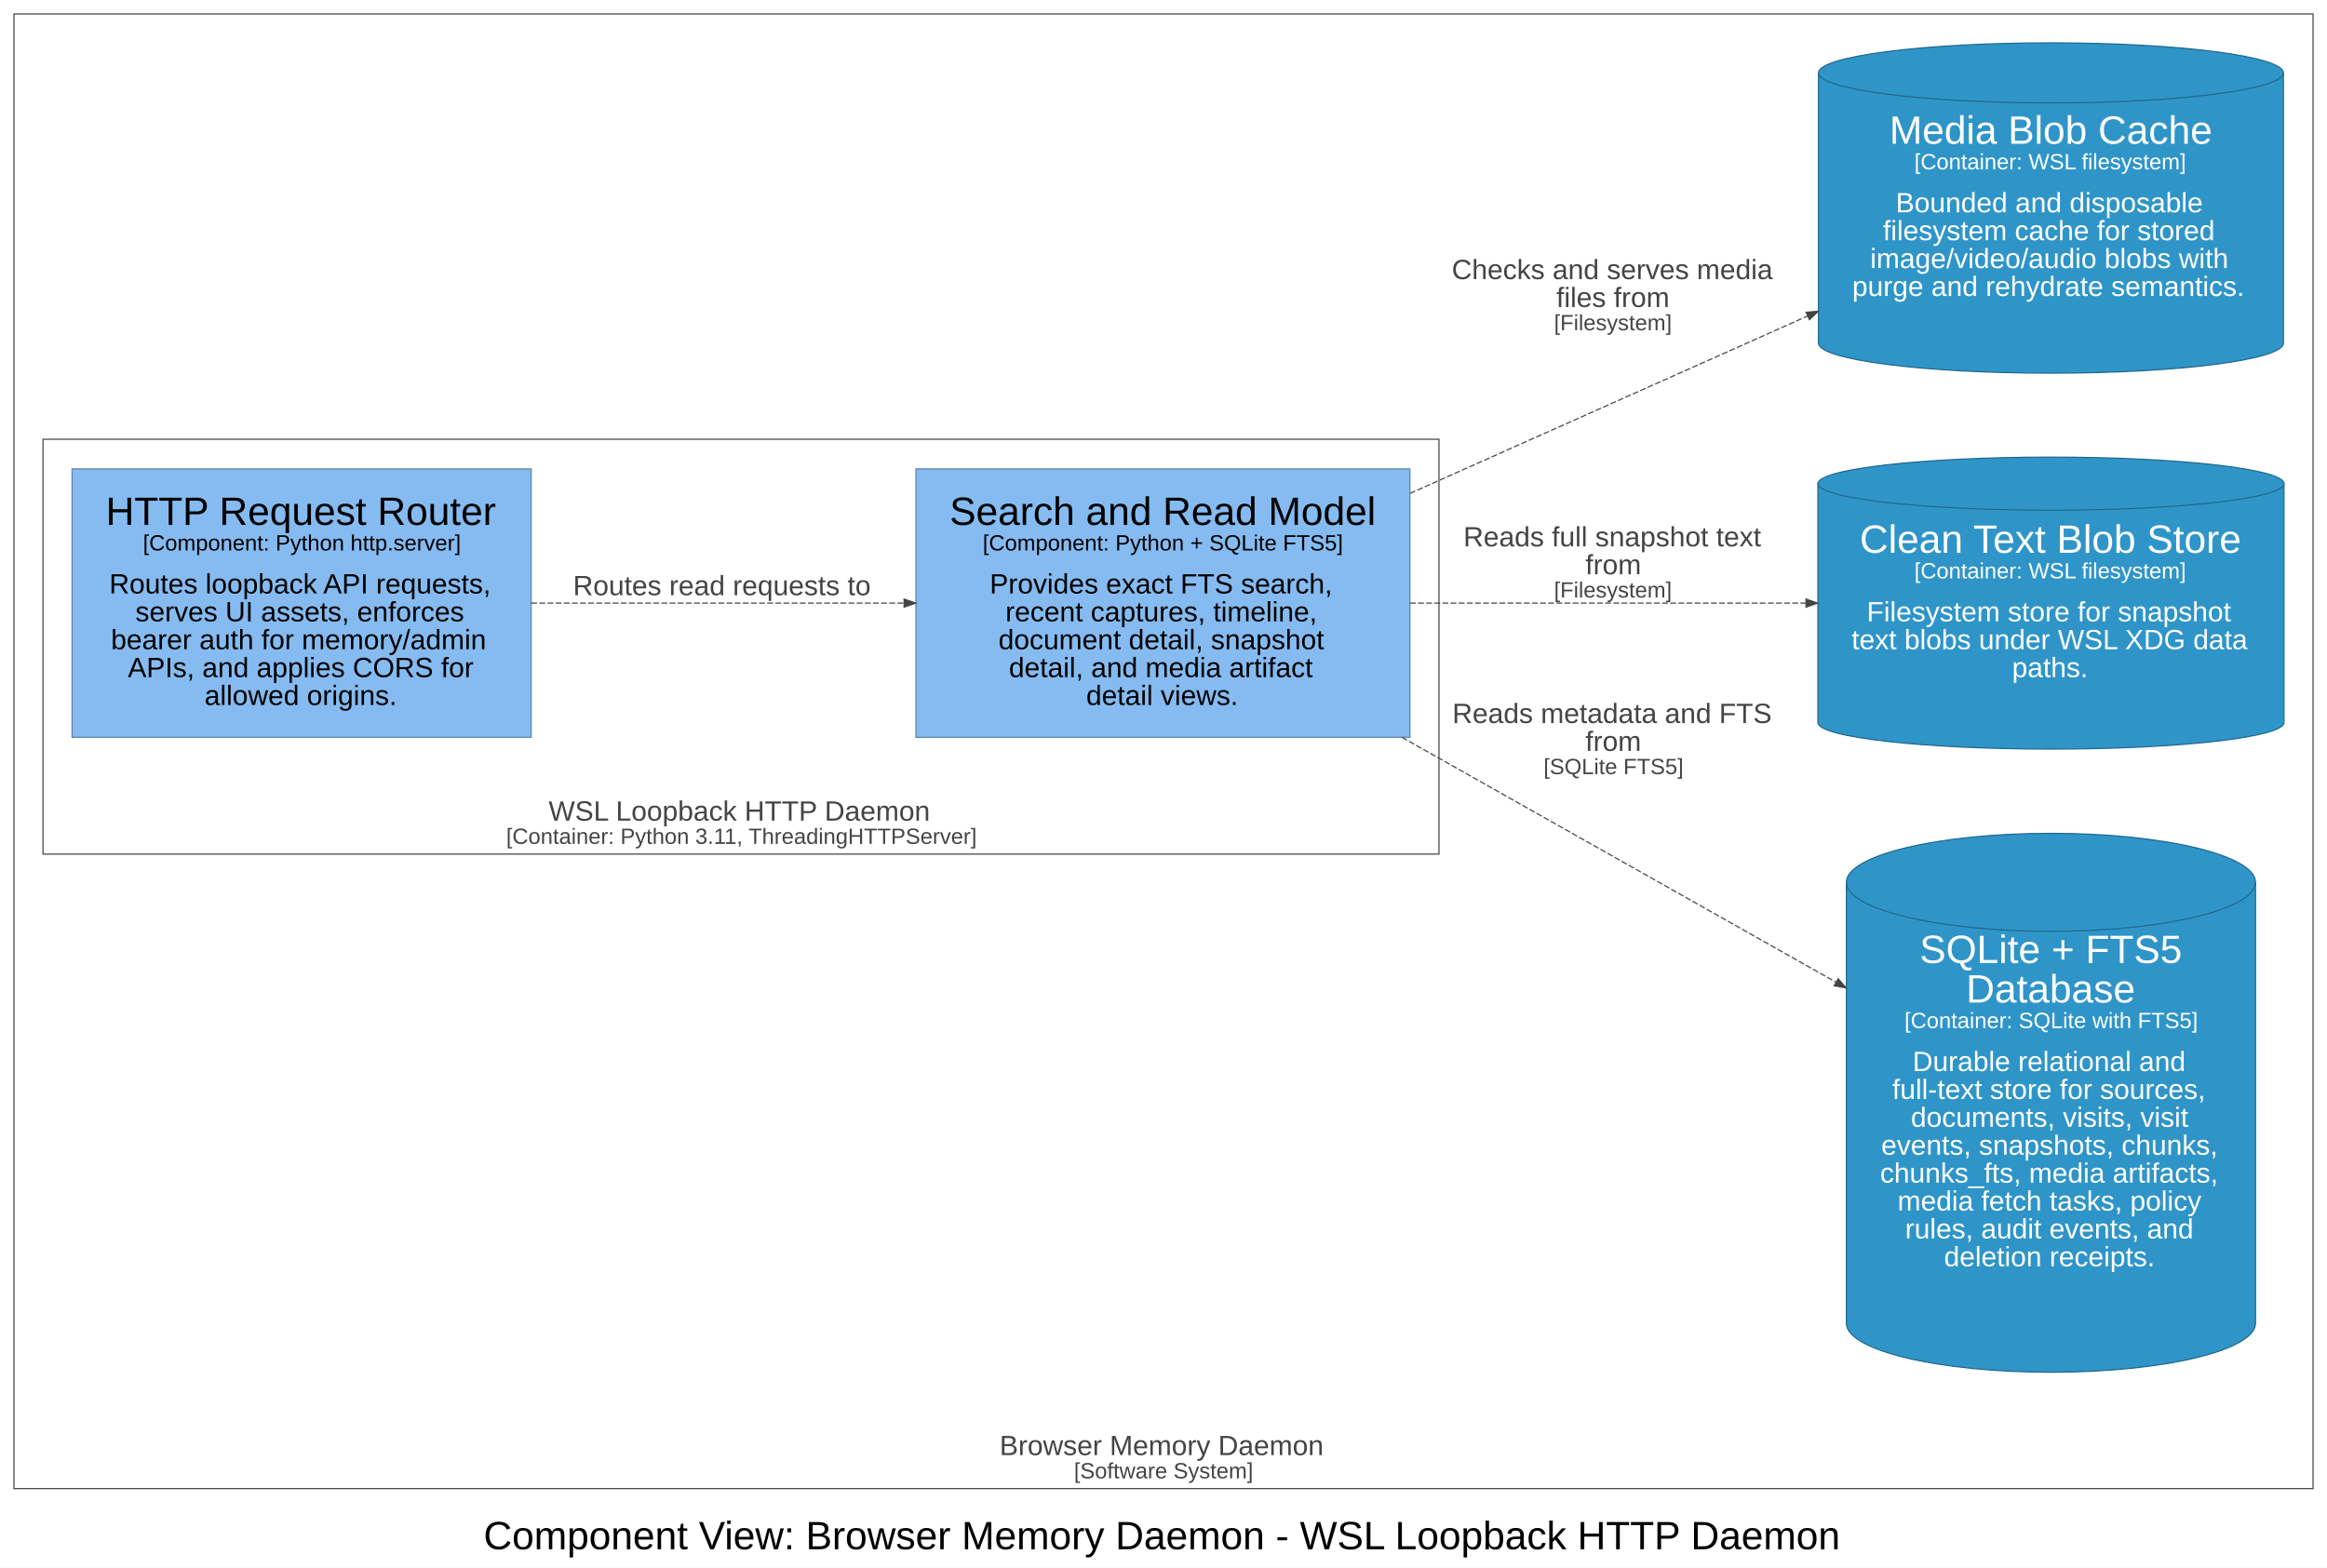
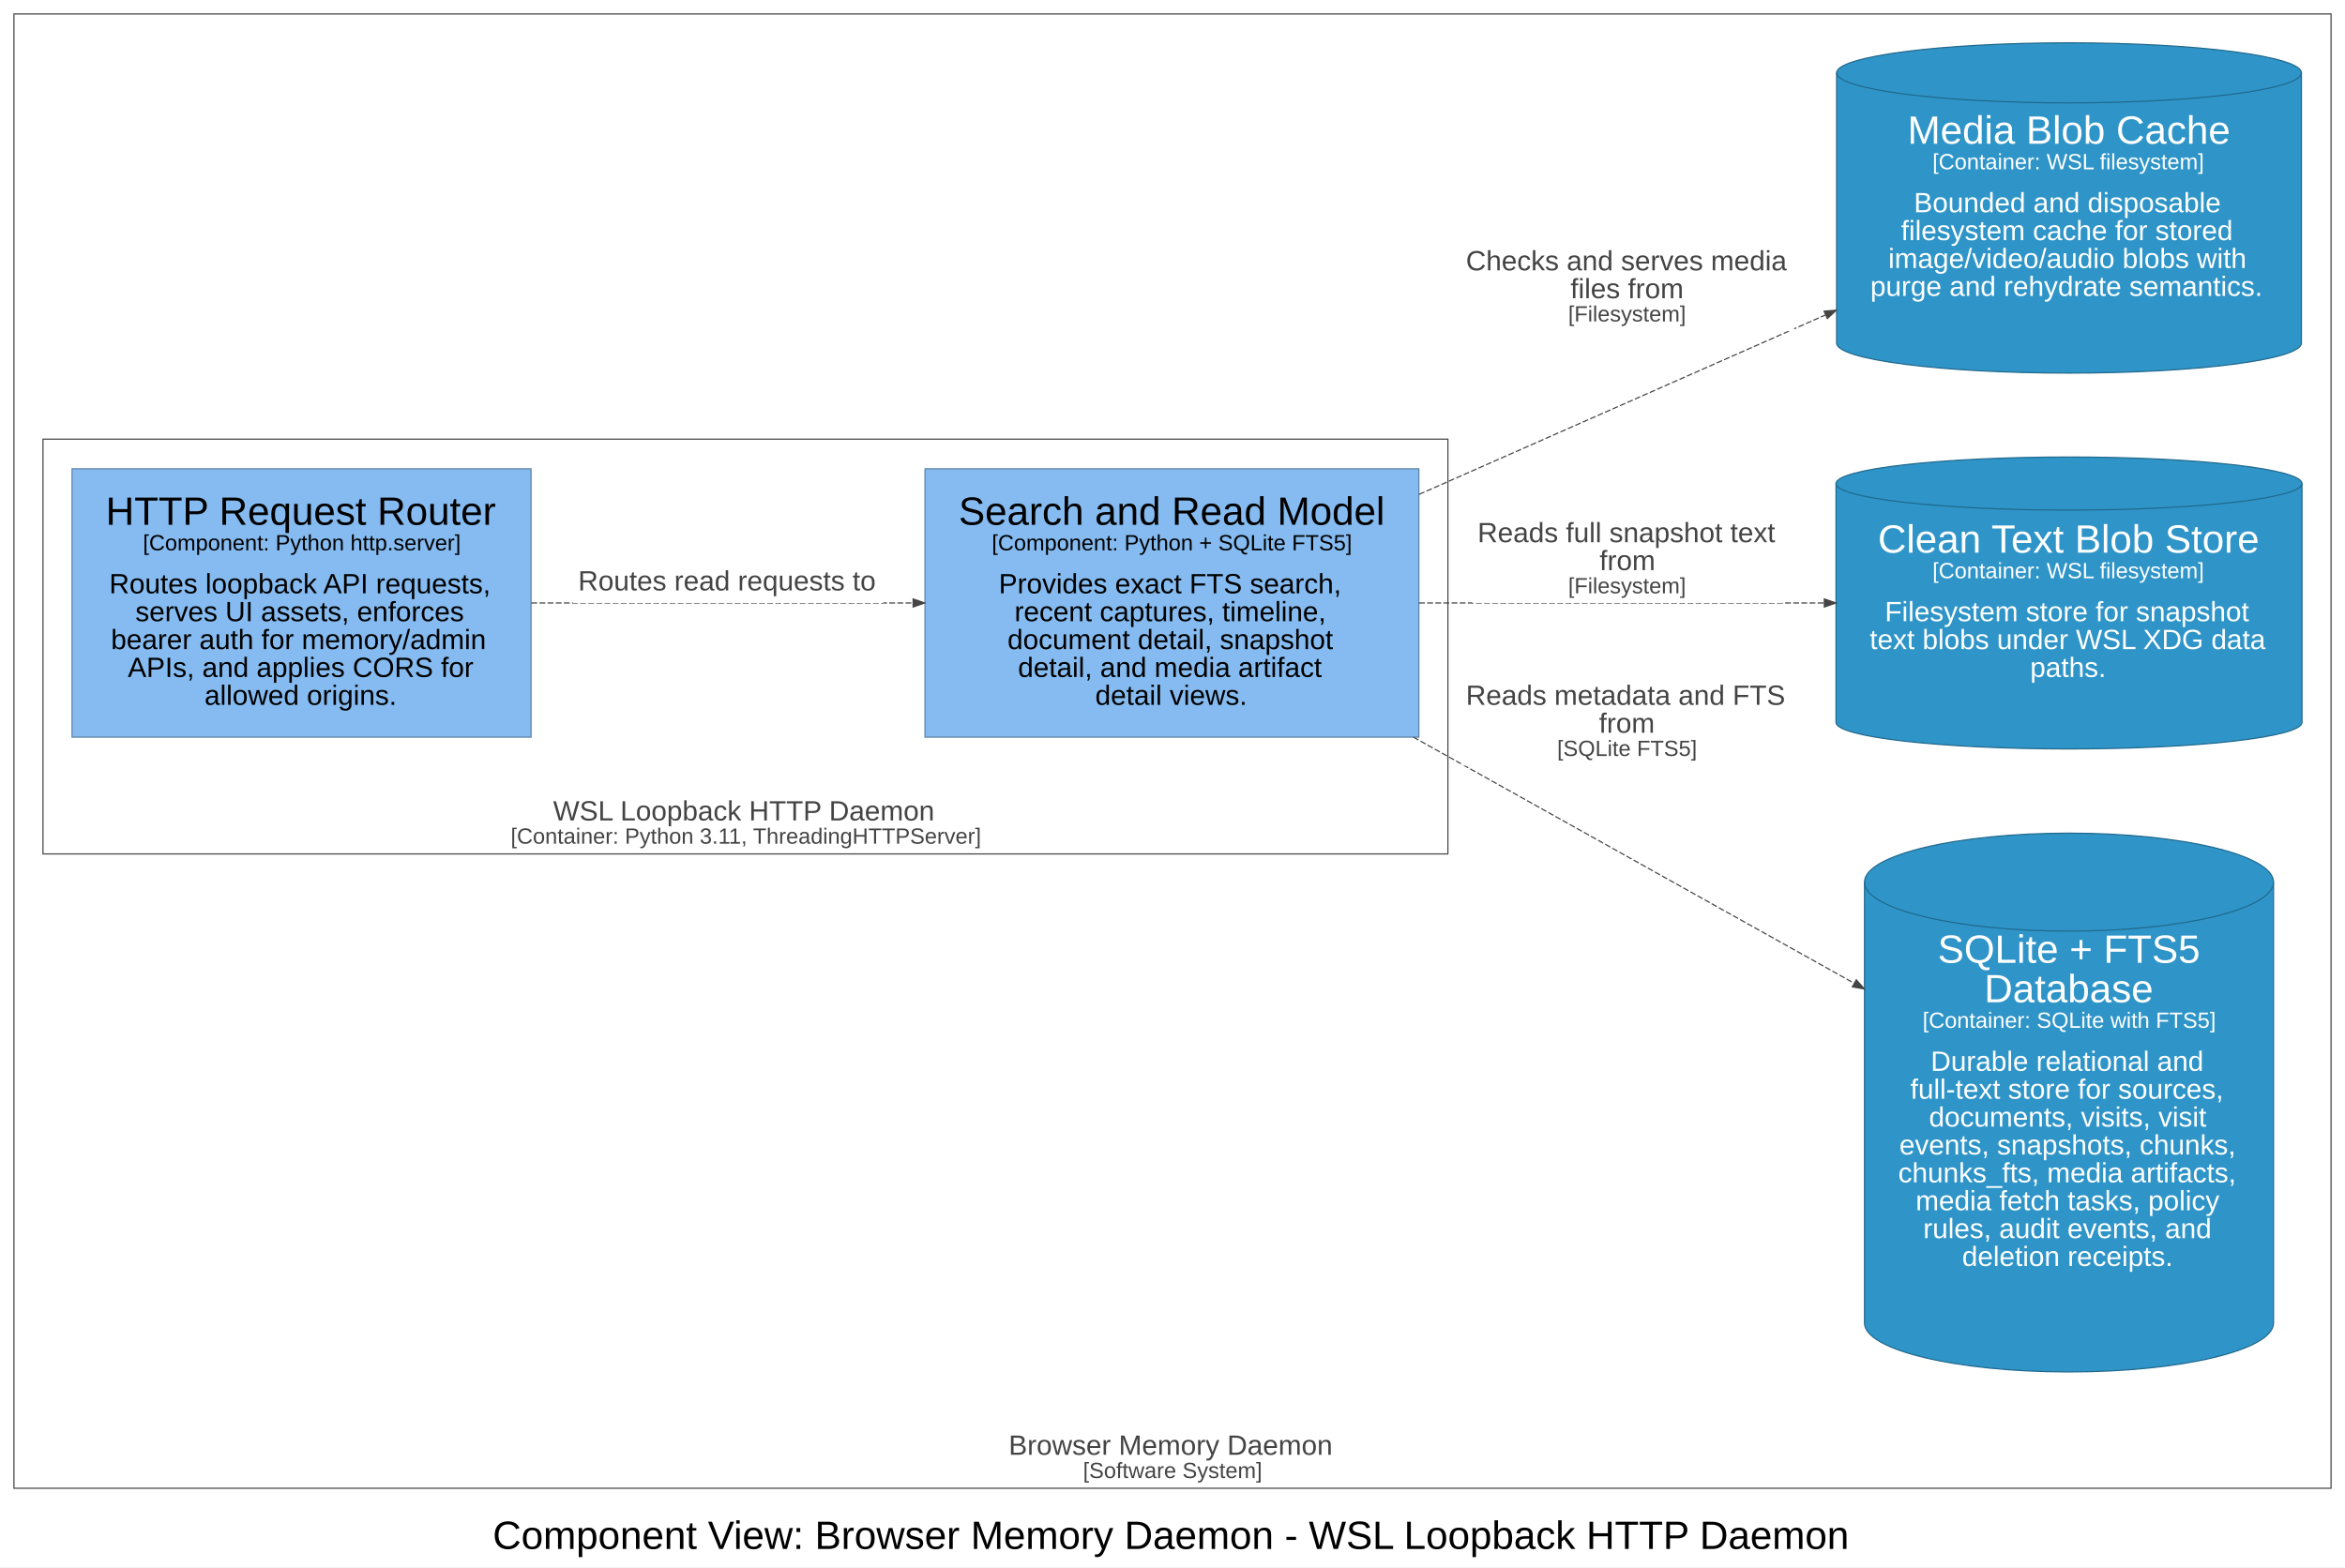
- <svg xmlns="http://www.w3.org/2000/svg" width="2002pt" height="1349pt" viewBox="0.00 0.00 2002.00 1349.00">
+ <svg xmlns="http://www.w3.org/2000/svg" width="2018pt" height="1349pt" viewBox="0.00 0.00 2018.00 1349.00">
  <g id="graph0" class="graph" transform="scale(1 1) rotate(0) translate(4 1345)">
-     <polygon fill="white" stroke="transparent" points="-4,4 -4,-1345 1998,-1345 1998,4 -4,4" />
-     <text text-anchor="start" x="412" y="-11.8" font-family="Arial" font-size="34.00">Component View: Browser Memory Daemon - WSL Loopback HTTP Daemon</text>
+     <polygon fill="white" stroke="transparent" points="-4,4 -4,-1345 2014,-1345 2014,4 -4,4" />
+     <text text-anchor="start" x="420" y="-11.8" font-family="Arial" font-size="34.00">Component View: Browser Memory Daemon - WSL Loopback HTTP Daemon</text>
    <g id="clust1" class="cluster">
-       <polygon fill="none" stroke="#444444" points="8,-64 8,-1333 1986,-1333 1986,-64 8,-64" />
-       <text text-anchor="start" x="856" y="-92.8" font-family="Arial" font-size="24.00" fill="#444444">Browser Memory Daemon</text>
-       <text text-anchor="start" x="920" y="-72.8" font-family="Arial" font-size="19.00" fill="#444444">[Software System]</text>
+       <polygon fill="none" stroke="#444444" points="8,-64 8,-1333 2002,-1333 2002,-64 8,-64" />
+       <text text-anchor="start" x="864" y="-92.8" font-family="Arial" font-size="24.00" fill="#444444">Browser Memory Daemon</text>
+       <text text-anchor="start" x="928" y="-72.8" font-family="Arial" font-size="19.00" fill="#444444">[Software System]</text>
    </g>
    <g id="clust2" class="cluster">
-       <polygon fill="none" stroke="#444444" points="33,-610 33,-967 1234,-967 1234,-610 33,-610" />
-       <text text-anchor="start" x="468" y="-638.8" font-family="Arial" font-size="24.00" fill="#444444">WSL Loopback HTTP Daemon</text>
-       <text text-anchor="start" x="431.5" y="-618.8" font-family="Arial" font-size="19.00" fill="#444444">[Container: Python 3.11, ThreadingHTTPServer]</text>
+       <polygon fill="none" stroke="#444444" points="33,-610 33,-967 1242,-967 1242,-610 33,-610" />
+       <text text-anchor="start" x="472" y="-638.8" font-family="Arial" font-size="24.00" fill="#444444">WSL Loopback HTTP Daemon</text>
+       <text text-anchor="start" x="435.5" y="-618.8" font-family="Arial" font-size="19.00" fill="#444444">[Container: Python 3.11, ThreadingHTTPServer]</text>
    </g>
    <g id="15" class="node">
      <polygon fill="#85bbf0" stroke="#5d82a8" points="453,-941.5 58,-941.5 58,-710.5 453,-710.5 453,-941.5" />
      <text text-anchor="start" x="87" y="-893.3" font-family="Arial" font-size="34.00" fill="#000000">HTTP Request Router</text>
      <text text-anchor="start" x="119" y="-871.3" font-family="Arial" font-size="19.00" fill="#000000">[Component: Python http.server]</text>
      <text text-anchor="start" x="90" y="-834.3" font-family="Arial" font-size="24.00" fill="#000000">Routes loopback API requests,</text>
      <text text-anchor="start" x="112.5" y="-810.3" font-family="Arial" font-size="24.00" fill="#000000">serves UI assets, enforces</text>
      <text text-anchor="start" x="91.5" y="-786.3" font-family="Arial" font-size="24.00" fill="#000000">bearer auth for memory/admin</text>
      <text text-anchor="start" x="106" y="-762.3" font-family="Arial" font-size="24.00" fill="#000000">APIs, and applies CORS for</text>
      <text text-anchor="start" x="172" y="-738.3" font-family="Arial" font-size="24.00" fill="#000000">allowed origins.</text>
    </g>
    <g id="21" class="node">
-       <polygon fill="#85bbf0" stroke="#5d82a8" points="1209,-941.5 784,-941.5 784,-710.5 1209,-710.5 1209,-941.5" />
-       <text text-anchor="start" x="813" y="-893.3" font-family="Arial" font-size="34.00" fill="#000000">Search and Read Model</text>
-       <text text-anchor="start" x="841.5" y="-871.3" font-family="Arial" font-size="19.00" fill="#000000">[Component: Python + SQLite FTS5]</text>
-       <text text-anchor="start" x="847.5" y="-834.3" font-family="Arial" font-size="24.00" fill="#000000">Provides exact FTS search,</text>
-       <text text-anchor="start" x="861" y="-810.3" font-family="Arial" font-size="24.00" fill="#000000">recent captures, timeline,</text>
-       <text text-anchor="start" x="855" y="-786.3" font-family="Arial" font-size="24.00" fill="#000000">document detail, snapshot</text>
-       <text text-anchor="start" x="864" y="-762.3" font-family="Arial" font-size="24.00" fill="#000000">detail, and media artifact</text>
-       <text text-anchor="start" x="930.5" y="-738.3" font-family="Arial" font-size="24.00" fill="#000000">detail views.</text>
+       <polygon fill="#85bbf0" stroke="#5d82a8" points="1217,-941.5 792,-941.5 792,-710.5 1217,-710.5 1217,-941.5" />
+       <text text-anchor="start" x="821" y="-893.3" font-family="Arial" font-size="34.00" fill="#000000">Search and Read Model</text>
+       <text text-anchor="start" x="849.5" y="-871.3" font-family="Arial" font-size="19.00" fill="#000000">[Component: Python + SQLite FTS5]</text>
+       <text text-anchor="start" x="855.5" y="-834.3" font-family="Arial" font-size="24.00" fill="#000000">Provides exact FTS search,</text>
+       <text text-anchor="start" x="869" y="-810.3" font-family="Arial" font-size="24.00" fill="#000000">recent captures, timeline,</text>
+       <text text-anchor="start" x="863" y="-786.3" font-family="Arial" font-size="24.00" fill="#000000">document detail, snapshot</text>
+       <text text-anchor="start" x="872" y="-762.3" font-family="Arial" font-size="24.00" fill="#000000">detail, and media artifact</text>
+       <text text-anchor="start" x="938.5" y="-738.3" font-family="Arial" font-size="24.00" fill="#000000">detail views.</text>
    </g>
    <g id="66" class="edge">
-       <path fill="none" stroke="#444444" stroke-dasharray="5,2" d="M453.08,-826C551.78,-826 671.72,-826 773.7,-826" />
-       <polygon fill="#444444" stroke="#444444" points="773.82,-829.5 783.82,-826 773.82,-822.5 773.82,-829.5" />
-       <text text-anchor="start" x="489" y="-832.8" font-family="Arial" font-size="24.00" fill="#444444">Routes read requests to</text>
+       <path fill="none" stroke="#444444" stroke-dasharray="5,2" d="M453.25,-826C554.17,-826 677.47,-826 781.75,-826" />
+       <polygon fill="#444444" stroke="#444444" points="781.78,-829.5 791.78,-826 781.78,-822.5 781.78,-829.5" />
+       <polygon fill="white" stroke="transparent" points="489,-826 489,-860 756,-860 756,-826 489,-826" />
+       <text text-anchor="start" x="493.5" y="-836.8" font-family="Arial" font-size="24.00" fill="#444444">Routes read requests to</text>
    </g>
    <g id="27" class="node">
-       <path fill="#2f95c8" stroke="#20688c" d="M1936.5,-585.72C1936.5,-608.98 1857.61,-627.88 1760.5,-627.88 1663.39,-627.88 1584.5,-608.98 1584.5,-585.72 1584.5,-585.72 1584.5,-206.28 1584.5,-206.28 1584.5,-183.02 1663.39,-164.12 1760.5,-164.12 1857.61,-164.12 1936.5,-183.02 1936.5,-206.28 1936.5,-206.28 1936.5,-585.72 1936.5,-585.72" />
-       <path fill="none" stroke="#20688c" d="M1936.5,-585.72C1936.5,-562.45 1857.61,-543.56 1760.5,-543.56 1663.39,-543.56 1584.5,-562.45 1584.5,-585.72" />
-       <text text-anchor="start" x="1647.5" y="-516.3" font-family="Arial" font-size="34.00" fill="#ffffff">SQLite + FTS5</text>
-       <text text-anchor="start" x="1687.5" y="-482.3" font-family="Arial" font-size="34.00" fill="#ffffff">Database</text>
-       <text text-anchor="start" x="1634.5" y="-460.3" font-family="Arial" font-size="19.00" fill="#ffffff">[Container: SQLite with FTS5]</text>
-       <text text-anchor="start" x="1641.5" y="-423.3" font-family="Arial" font-size="24.00" fill="#ffffff">Durable relational and</text>
-       <text text-anchor="start" x="1624" y="-399.3" font-family="Arial" font-size="24.00" fill="#ffffff">full-text store for sources,</text>
-       <text text-anchor="start" x="1640" y="-375.3" font-family="Arial" font-size="24.00" fill="#ffffff">documents, visits, visit</text>
-       <text text-anchor="start" x="1614.5" y="-351.3" font-family="Arial" font-size="24.00" fill="#ffffff">events, snapshots, chunks,</text>
-       <text text-anchor="start" x="1613.5" y="-327.3" font-family="Arial" font-size="24.00" fill="#ffffff">chunks_fts, media artifacts,</text>
-       <text text-anchor="start" x="1628.5" y="-303.3" font-family="Arial" font-size="24.00" fill="#ffffff">media fetch tasks, policy</text>
-       <text text-anchor="start" x="1635" y="-279.3" font-family="Arial" font-size="24.00" fill="#ffffff">rules, audit events, and</text>
-       <text text-anchor="start" x="1668.5" y="-255.3" font-family="Arial" font-size="24.00" fill="#ffffff">deletion receipts.</text>
+       <path fill="#2f95c8" stroke="#20688c" d="M1952.5,-585.72C1952.5,-608.98 1873.61,-627.88 1776.5,-627.88 1679.39,-627.88 1600.5,-608.98 1600.5,-585.72 1600.5,-585.72 1600.5,-206.28 1600.5,-206.28 1600.5,-183.02 1679.39,-164.12 1776.5,-164.12 1873.61,-164.12 1952.5,-183.02 1952.5,-206.28 1952.5,-206.28 1952.5,-585.72 1952.5,-585.72" />
+       <path fill="none" stroke="#20688c" d="M1952.5,-585.72C1952.5,-562.45 1873.61,-543.56 1776.5,-543.56 1679.39,-543.56 1600.5,-562.45 1600.5,-585.72" />
+       <text text-anchor="start" x="1663.5" y="-516.3" font-family="Arial" font-size="34.00" fill="#ffffff">SQLite + FTS5</text>
+       <text text-anchor="start" x="1703.5" y="-482.3" font-family="Arial" font-size="34.00" fill="#ffffff">Database</text>
+       <text text-anchor="start" x="1650.5" y="-460.3" font-family="Arial" font-size="19.00" fill="#ffffff">[Container: SQLite with FTS5]</text>
+       <text text-anchor="start" x="1657.5" y="-423.3" font-family="Arial" font-size="24.00" fill="#ffffff">Durable relational and</text>
+       <text text-anchor="start" x="1640" y="-399.3" font-family="Arial" font-size="24.00" fill="#ffffff">full-text store for sources,</text>
+       <text text-anchor="start" x="1656" y="-375.3" font-family="Arial" font-size="24.00" fill="#ffffff">documents, visits, visit</text>
+       <text text-anchor="start" x="1630.5" y="-351.3" font-family="Arial" font-size="24.00" fill="#ffffff">events, snapshots, chunks,</text>
+       <text text-anchor="start" x="1629.5" y="-327.3" font-family="Arial" font-size="24.00" fill="#ffffff">chunks_fts, media artifacts,</text>
+       <text text-anchor="start" x="1644.5" y="-303.3" font-family="Arial" font-size="24.00" fill="#ffffff">media fetch tasks, policy</text>
+       <text text-anchor="start" x="1651" y="-279.3" font-family="Arial" font-size="24.00" fill="#ffffff">rules, audit events, and</text>
+       <text text-anchor="start" x="1684.5" y="-255.3" font-family="Arial" font-size="24.00" fill="#ffffff">deletion receipts.</text>
    </g>
    <g id="76" class="edge">
-       <path fill="none" stroke="#444444" stroke-dasharray="5,2" d="M1202.2,-710.49C1318.53,-644.84 1462.98,-563.33 1575.66,-499.74" />
-       <polygon fill="#444444" stroke="#444444" points="1577.42,-502.77 1584.4,-494.81 1573.98,-496.67 1577.42,-502.77" />
-       <text text-anchor="start" x="1245.5" y="-722.8" font-family="Arial" font-size="24.00" fill="#444444">Reads metadata and FTS</text>
-       <text text-anchor="start" x="1360" y="-698.8" font-family="Arial" font-size="24.00" fill="#444444">from</text>
-       <text text-anchor="start" x="1324" y="-678.8" font-family="Arial" font-size="19.00" fill="#444444">[SQLite FTS5]</text>
+       <path fill="none" stroke="#444444" stroke-dasharray="5,2" d="M1212.35,-710.49C1330.55,-644.48 1477.48,-562.43 1591.62,-498.68" />
+       <polygon fill="#444444" stroke="#444444" points="1593.45,-501.67 1600.48,-493.74 1590.04,-495.56 1593.45,-501.67" />
+       <polygon fill="white" stroke="transparent" points="1253.5,-686 1253.5,-761 1539.5,-761 1539.5,-686 1253.5,-686" />
+       <text text-anchor="start" x="1257.5" y="-738.3" font-family="Arial" font-size="24.00" fill="#444444">Reads metadata and FTS</text>
+       <text text-anchor="start" x="1372" y="-714.3" font-family="Arial" font-size="24.00" fill="#444444">from</text>
+       <text text-anchor="start" x="1336" y="-694.3" font-family="Arial" font-size="19.00" fill="#444444">[SQLite FTS5]</text>
    </g>
    <g id="28" class="node">
-       <path fill="#2f95c8" stroke="#20688c" d="M1961,-928.78C1961,-941.39 1871.13,-951.63 1760.5,-951.63 1649.87,-951.63 1560,-941.39 1560,-928.78 1560,-928.78 1560,-723.22 1560,-723.22 1560,-710.61 1649.87,-700.37 1760.5,-700.37 1871.13,-700.37 1961,-710.61 1961,-723.22 1961,-723.22 1961,-928.78 1961,-928.78" />
-       <path fill="none" stroke="#20688c" d="M1961,-928.78C1961,-916.18 1871.13,-905.94 1760.5,-905.94 1649.87,-905.94 1560,-916.18 1560,-928.78" />
-       <text text-anchor="start" x="1596" y="-869.3" font-family="Arial" font-size="34.00" fill="#ffffff">Clean Text Blob Store</text>
-       <text text-anchor="start" x="1643" y="-847.3" font-family="Arial" font-size="19.00" fill="#ffffff">[Container: WSL filesystem]</text>
-       <text text-anchor="start" x="1602" y="-810.3" font-family="Arial" font-size="24.00" fill="#ffffff">Filesystem store for snapshot</text>
-       <text text-anchor="start" x="1589" y="-786.3" font-family="Arial" font-size="24.00" fill="#ffffff">text blobs under WSL XDG data</text>
-       <text text-anchor="start" x="1727" y="-762.3" font-family="Arial" font-size="24.00" fill="#ffffff">paths.</text>
+       <path fill="#2f95c8" stroke="#20688c" d="M1977,-928.78C1977,-941.39 1887.13,-951.63 1776.5,-951.63 1665.87,-951.63 1576,-941.39 1576,-928.78 1576,-928.78 1576,-723.22 1576,-723.22 1576,-710.61 1665.87,-700.37 1776.5,-700.37 1887.13,-700.37 1977,-710.61 1977,-723.22 1977,-723.22 1977,-928.78 1977,-928.78" />
+       <path fill="none" stroke="#20688c" d="M1977,-928.78C1977,-916.18 1887.13,-905.94 1776.5,-905.94 1665.87,-905.94 1576,-916.18 1576,-928.78" />
+       <text text-anchor="start" x="1612" y="-869.3" font-family="Arial" font-size="34.00" fill="#ffffff">Clean Text Blob Store</text>
+       <text text-anchor="start" x="1659" y="-847.3" font-family="Arial" font-size="19.00" fill="#ffffff">[Container: WSL filesystem]</text>
+       <text text-anchor="start" x="1618" y="-810.3" font-family="Arial" font-size="24.00" fill="#ffffff">Filesystem store for snapshot</text>
+       <text text-anchor="start" x="1605" y="-786.3" font-family="Arial" font-size="24.00" fill="#ffffff">text blobs under WSL XDG data</text>
+       <text text-anchor="start" x="1743" y="-762.3" font-family="Arial" font-size="24.00" fill="#ffffff">paths.</text>
    </g>
    <g id="77" class="edge">
-       <path fill="none" stroke="#444444" stroke-dasharray="5,2" d="M1209,-826C1315.24,-826 1443.57,-826 1549.58,-826" />
-       <polygon fill="#444444" stroke="#444444" points="1549.77,-829.5 1559.77,-826 1549.77,-822.5 1549.77,-829.5" />
-       <text text-anchor="start" x="1255" y="-874.8" font-family="Arial" font-size="24.00" fill="#444444">Reads full snapshot text</text>
-       <text text-anchor="start" x="1360" y="-850.8" font-family="Arial" font-size="24.00" fill="#444444">from</text>
-       <text text-anchor="start" x="1333" y="-830.8" font-family="Arial" font-size="19.00" fill="#444444">[Filesystem]</text>
+       <path fill="none" stroke="#444444" stroke-dasharray="5,2" d="M1217.18,-826C1325.76,-826 1457.58,-826 1565.86,-826" />
+       <polygon fill="#444444" stroke="#444444" points="1565.93,-829.5 1575.93,-826 1565.93,-822.5 1565.93,-829.5" />
+       <polygon fill="white" stroke="transparent" points="1263,-826 1263,-901 1530,-901 1530,-826 1263,-826" />
+       <text text-anchor="start" x="1267.5" y="-878.3" font-family="Arial" font-size="24.00" fill="#444444">Reads full snapshot text</text>
+       <text text-anchor="start" x="1372.5" y="-854.3" font-family="Arial" font-size="24.00" fill="#444444">from</text>
+       <text text-anchor="start" x="1345.5" y="-834.3" font-family="Arial" font-size="19.00" fill="#444444">[Filesystem]</text>
    </g>
    <g id="29" class="node">
-       <path fill="#2f95c8" stroke="#20688c" d="M1960.5,-1282.28C1960.5,-1296.54 1870.86,-1308.13 1760.5,-1308.13 1650.14,-1308.13 1560.5,-1296.54 1560.5,-1282.28 1560.5,-1282.28 1560.5,-1049.72 1560.5,-1049.72 1560.5,-1035.46 1650.14,-1023.87 1760.5,-1023.87 1870.86,-1023.87 1960.5,-1035.46 1960.5,-1049.72 1960.5,-1049.72 1960.5,-1282.28 1960.5,-1282.28" />
-       <path fill="none" stroke="#20688c" d="M1960.5,-1282.28C1960.5,-1268.03 1870.86,-1256.44 1760.5,-1256.44 1650.14,-1256.44 1560.5,-1268.03 1560.5,-1282.28" />
-       <text text-anchor="start" x="1621.5" y="-1221.3" font-family="Arial" font-size="34.00" fill="#ffffff">Media Blob Cache</text>
-       <text text-anchor="start" x="1643" y="-1199.3" font-family="Arial" font-size="19.00" fill="#ffffff">[Container: WSL filesystem]</text>
-       <text text-anchor="start" x="1627" y="-1162.3" font-family="Arial" font-size="24.00" fill="#ffffff">Bounded and disposable</text>
-       <text text-anchor="start" x="1616" y="-1138.3" font-family="Arial" font-size="24.00" fill="#ffffff">filesystem cache for stored</text>
-       <text text-anchor="start" x="1605" y="-1114.3" font-family="Arial" font-size="24.00" fill="#ffffff">image/video/audio blobs with</text>
-       <text text-anchor="start" x="1589.5" y="-1090.3" font-family="Arial" font-size="24.00" fill="#ffffff">purge and rehydrate semantics.</text>
+       <path fill="#2f95c8" stroke="#20688c" d="M1976.5,-1282.28C1976.5,-1296.54 1886.86,-1308.13 1776.5,-1308.13 1666.14,-1308.13 1576.5,-1296.54 1576.5,-1282.28 1576.5,-1282.28 1576.5,-1049.72 1576.5,-1049.72 1576.5,-1035.46 1666.14,-1023.87 1776.5,-1023.87 1886.86,-1023.87 1976.5,-1035.46 1976.5,-1049.72 1976.5,-1049.72 1976.5,-1282.28 1976.5,-1282.28" />
+       <path fill="none" stroke="#20688c" d="M1976.5,-1282.28C1976.5,-1268.03 1886.86,-1256.44 1776.5,-1256.44 1666.14,-1256.44 1576.5,-1268.03 1576.5,-1282.28" />
+       <text text-anchor="start" x="1637.5" y="-1221.3" font-family="Arial" font-size="34.00" fill="#ffffff">Media Blob Cache</text>
+       <text text-anchor="start" x="1659" y="-1199.3" font-family="Arial" font-size="19.00" fill="#ffffff">[Container: WSL filesystem]</text>
+       <text text-anchor="start" x="1643" y="-1162.3" font-family="Arial" font-size="24.00" fill="#ffffff">Bounded and disposable</text>
+       <text text-anchor="start" x="1632" y="-1138.3" font-family="Arial" font-size="24.00" fill="#ffffff">filesystem cache for stored</text>
+       <text text-anchor="start" x="1621" y="-1114.3" font-family="Arial" font-size="24.00" fill="#ffffff">image/video/audio blobs with</text>
+       <text text-anchor="start" x="1605.5" y="-1090.3" font-family="Arial" font-size="24.00" fill="#ffffff">purge and rehydrate semantics.</text>
    </g>
    <g id="78" class="edge">
-       <path fill="none" stroke="#444444" stroke-dasharray="5,2" d="M1209,-920.37C1315.78,-968.01 1444.86,-1025.61 1551.19,-1073.05" />
-       <polygon fill="#444444" stroke="#444444" points="1549.86,-1076.29 1560.42,-1077.17 1552.72,-1069.9 1549.86,-1076.29" />
-       <text text-anchor="start" x="1245" y="-1104.8" font-family="Arial" font-size="24.00" fill="#444444">Checks and serves media</text>
-       <text text-anchor="start" x="1335" y="-1080.8" font-family="Arial" font-size="24.00" fill="#444444">files from</text>
-       <text text-anchor="start" x="1333" y="-1060.8" font-family="Arial" font-size="19.00" fill="#444444">[Filesystem]</text>
+       <path fill="none" stroke="#444444" stroke-dasharray="5,2" d="M1217.18,-919.47C1326.08,-967.56 1458.37,-1025.97 1566.84,-1073.86" />
+       <polygon fill="#444444" stroke="#444444" points="1565.7,-1077.19 1576.26,-1078.02 1568.53,-1070.78 1565.7,-1077.19" />
+       <polygon fill="white" stroke="transparent" points="1253,-1060 1253,-1135 1540,-1135 1540,-1060 1253,-1060" />
+       <text text-anchor="start" x="1257.5" y="-1112.3" font-family="Arial" font-size="24.00" fill="#444444">Checks and serves media</text>
+       <text text-anchor="start" x="1347.5" y="-1088.3" font-family="Arial" font-size="24.00" fill="#444444">files from</text>
+       <text text-anchor="start" x="1345.5" y="-1068.3" font-family="Arial" font-size="19.00" fill="#444444">[Filesystem]</text>
    </g>
  </g>
</svg>
